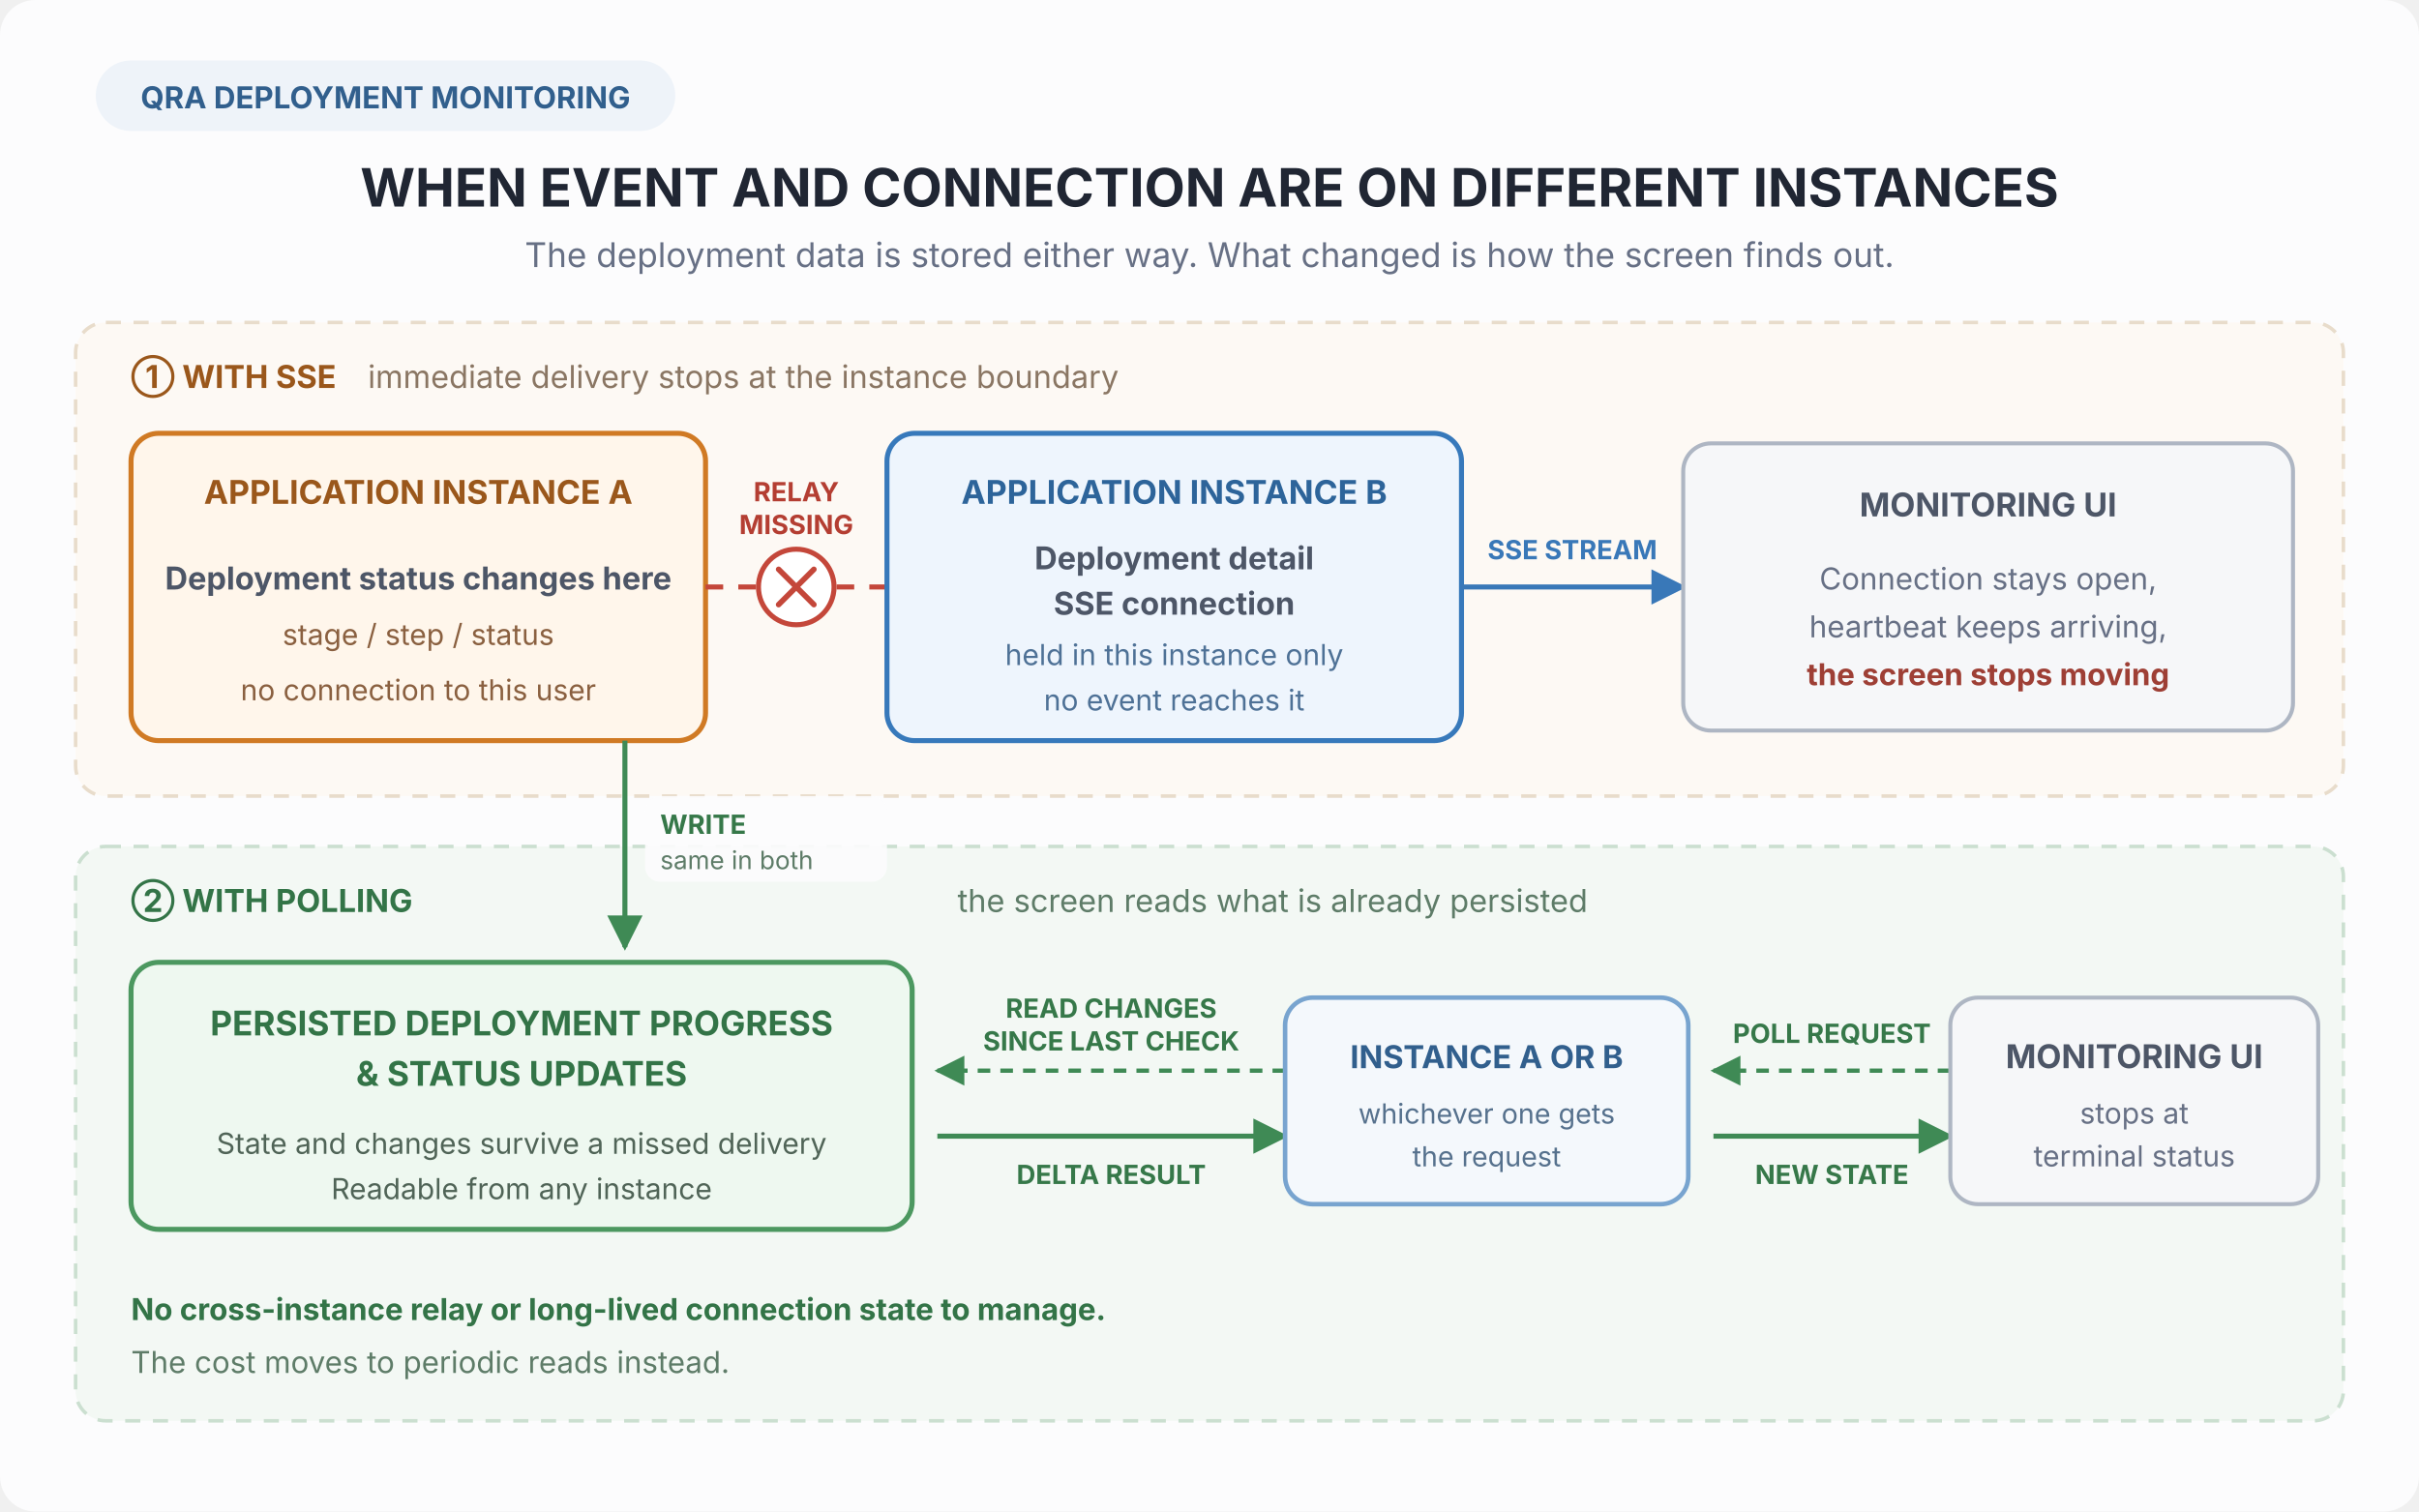
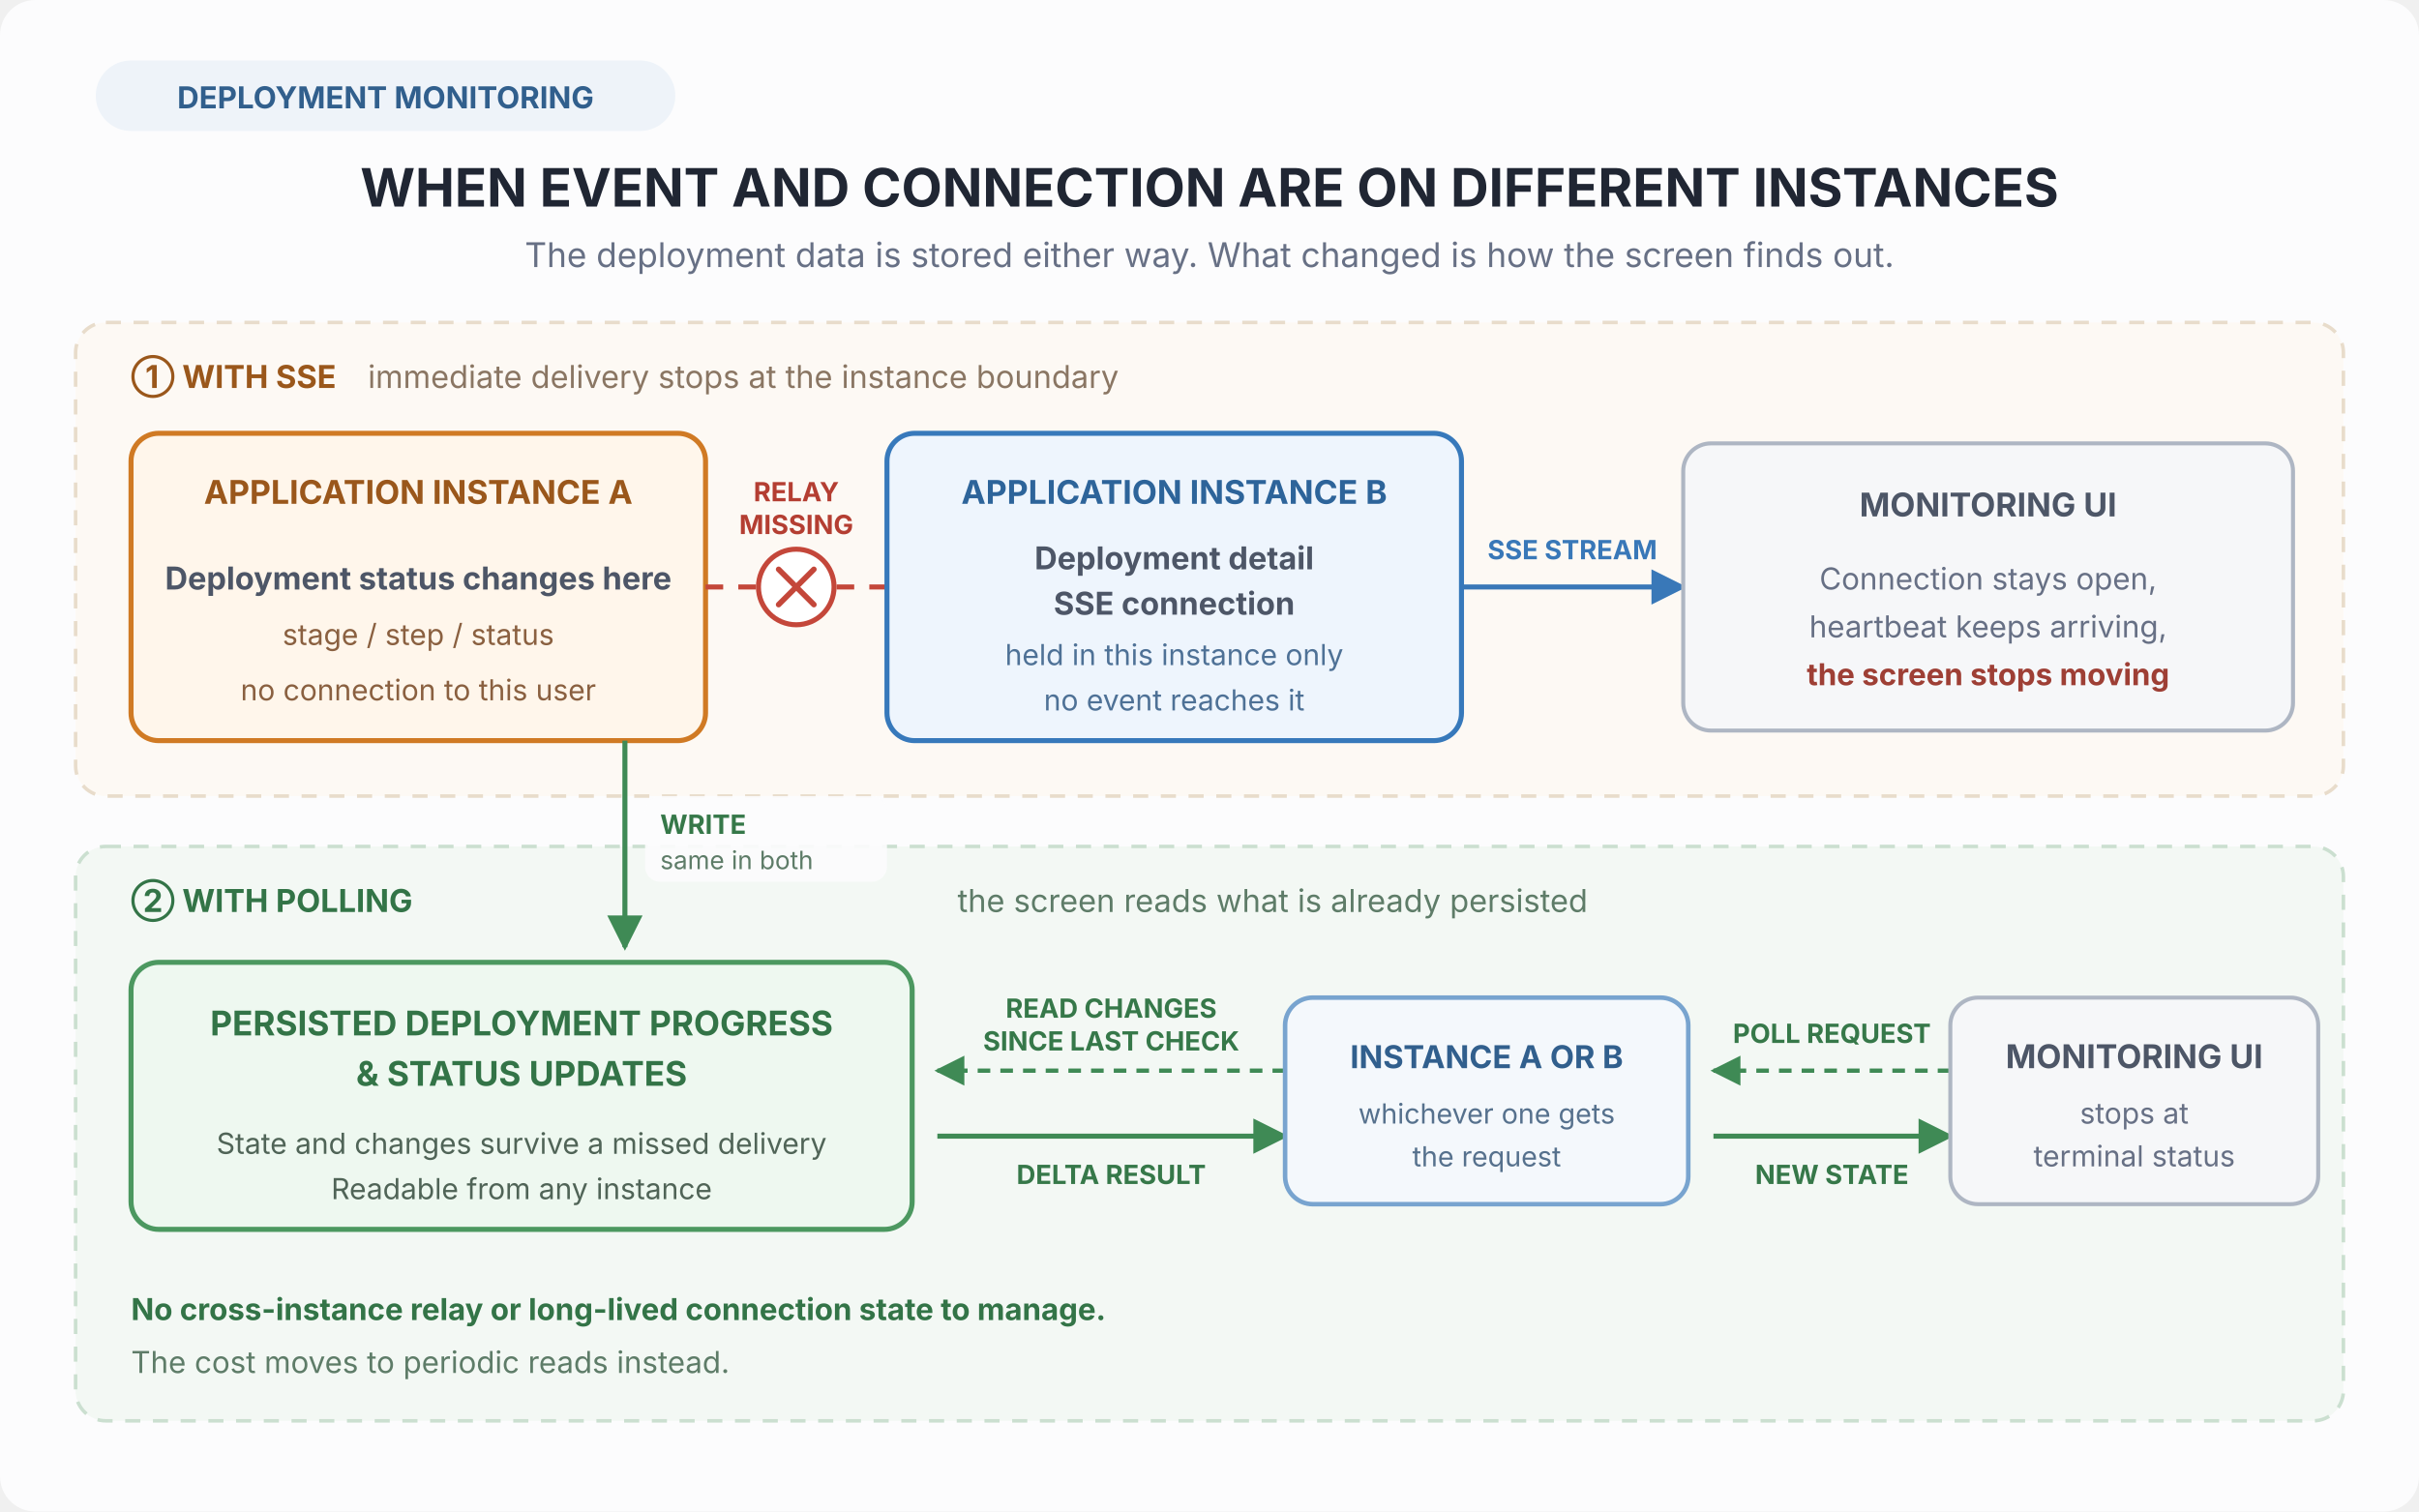
<svg xmlns="http://www.w3.org/2000/svg" viewBox="0 0 960 600" width="960" height="600" font-family="-apple-system, BlinkMacSystemFont, 'Segoe UI', sans-serif">
  <defs>
    <marker id="arrowBlue" viewBox="0 0 10 10" refX="9" refY="5" markerWidth="7" markerHeight="7" orient="auto">
      <path d="M0,0 L10,5 L0,10 z" fill="#3978B8" />
    </marker>
    <marker id="arrowGreen" viewBox="0 0 10 10" refX="9" refY="5" markerWidth="7" markerHeight="7" orient="auto">
      <path d="M0,0 L10,5 L0,10 z" fill="#3F8A55" />
    </marker>
  </defs>
  <rect width="960" height="600" rx="14" fill="#FCFCFD" />
  <rect x="30" y="128" width="900" height="188" rx="12" fill="#FDF9F4" stroke="#E8DCCB" stroke-width="1.4" stroke-dasharray="6 5" />
  <rect x="30" y="336" width="900" height="228" rx="12" fill="#F3F8F4" stroke="#CBDFD0" stroke-width="1.4" stroke-dasharray="6 5" />
  <rect x="38" y="24" width="230" height="28" rx="14" fill="#EEF3F9" />
-   <text x="153" y="43" text-anchor="middle" font-size="12" font-weight="700" fill="#315F8D">QRA DEPLOYMENT MONITORING</text>
+   <text x="153" y="43" text-anchor="middle" font-size="12" font-weight="700" fill="#315F8D">DEPLOYMENT MONITORING</text>
  <text x="480" y="82" text-anchor="middle" font-size="21" font-weight="650" fill="#202633">WHEN EVENT AND CONNECTION ARE ON DIFFERENT INSTANCES</text>
  <text x="480" y="106" text-anchor="middle" font-size="13.5" fill="#677085">The deployment data is stored either way. What changed is how the screen finds out.</text>
  <text x="52" y="154" font-size="12.5" font-weight="700" fill="#9A571B">① WITH SSE</text>
  <text x="146" y="154" font-size="12.5" fill="#8A7663">immediate delivery stops at the instance boundary</text>
  <rect x="52" y="172" width="228" height="122" rx="11" fill="#FFF6EB" stroke="#D07A24" stroke-width="2" />
  <text x="166" y="200" text-anchor="middle" font-size="13" font-weight="700" fill="#9A571B">APPLICATION INSTANCE A</text>
  <text x="166" y="234" text-anchor="middle" font-size="12.5" font-weight="650" fill="#4D5667">Deployment status changes here</text>
  <text x="166" y="256" text-anchor="middle" font-size="11.5" fill="#8A6040">stage / step / status</text>
  <text x="166" y="278" text-anchor="middle" font-size="11.5" fill="#8A6040">no connection to this user</text>
  <line x1="280" y1="233" x2="352" y2="233" stroke="#C4473A" stroke-width="2" stroke-dasharray="7 6" />
  <circle cx="316" cy="233" r="15" fill="#FFFFFF" stroke="#C4473A" stroke-width="2" />
  <path d="M309 226 L323 240 M323 226 L309 240" stroke="#C4473A" stroke-width="2.2" stroke-linecap="round" />
  <text x="316" y="199" text-anchor="middle" font-size="10.5" font-weight="700" fill="#B43E32">RELAY</text>
  <text x="316" y="212" text-anchor="middle" font-size="10.5" font-weight="700" fill="#B43E32">MISSING</text>
  <rect x="352" y="172" width="228" height="122" rx="11" fill="#EEF5FD" stroke="#3779BB" stroke-width="2" />
  <text x="466" y="200" text-anchor="middle" font-size="13" font-weight="700" fill="#2D649A">APPLICATION INSTANCE B</text>
  <text x="466" y="226" text-anchor="middle" font-size="12.5" font-weight="650" fill="#4D5667">Deployment detail</text>
  <text x="466" y="244" text-anchor="middle" font-size="12.5" font-weight="650" fill="#4D5667">SSE connection</text>
  <text x="466" y="264" text-anchor="middle" font-size="11.5" fill="#4E7196">held in this instance only</text>
  <text x="466" y="282" text-anchor="middle" font-size="11.5" fill="#4E7196">no event reaches it</text>
  <line x1="580" y1="233" x2="668" y2="233" stroke="#3978B8" stroke-width="2" marker-end="url(#arrowBlue)" />
  <text x="624" y="222" text-anchor="middle" font-size="10.5" font-weight="700" fill="#3978B8">SSE STREAM</text>
  <rect x="668" y="176" width="242" height="114" rx="11" fill="#F6F7F9" stroke="#AEB6C3" stroke-width="1.6" />
  <text x="789" y="205" text-anchor="middle" font-size="13" font-weight="700" fill="#4D5667">MONITORING UI</text>
  <text x="789" y="234" text-anchor="middle" font-size="12" fill="#677085">Connection stays open,</text>
  <text x="789" y="253" text-anchor="middle" font-size="12" fill="#677085">heartbeat keeps arriving,</text>
  <text x="789" y="272" text-anchor="middle" font-size="12" font-weight="650" fill="#9E3F35">the screen stops moving</text>
  <text x="52" y="362" font-size="12.5" font-weight="700" fill="#337447">② WITH POLLING</text>
  <text x="380" y="362" font-size="12.5" fill="#5E7C68">the screen reads what is already persisted</text>
  <rect x="52" y="382" width="310" height="106" rx="11" fill="#EEF8F0" stroke="#4C9860" stroke-width="2" />
  <text x="207" y="411" text-anchor="middle" font-size="13.5" font-weight="700" fill="#337447">PERSISTED DEPLOYMENT PROGRESS</text>
  <text x="207" y="431" text-anchor="middle" font-size="13.5" font-weight="700" fill="#337447">&amp; STATUS UPDATES</text>
  <text x="207" y="458" text-anchor="middle" font-size="11.5" fill="#506457">State and changes survive a missed delivery</text>
  <text x="207" y="476" text-anchor="middle" font-size="11.5" fill="#506457">Readable from any instance</text>
  <line x1="510" y1="425" x2="372" y2="425" stroke="#3F8A55" stroke-width="1.7" stroke-dasharray="5 4" marker-end="url(#arrowGreen)" />
  <text x="441" y="404" text-anchor="middle" font-size="10.5" font-weight="700" fill="#367849">READ CHANGES</text>
  <text x="441" y="417" text-anchor="middle" font-size="10.5" font-weight="700" fill="#367849">SINCE LAST CHECK</text>
  <line x1="372" y1="451" x2="510" y2="451" stroke="#3F8A55" stroke-width="2" marker-end="url(#arrowGreen)" />
  <text x="441" y="470" text-anchor="middle" font-size="10.5" font-weight="700" fill="#367849">DELTA RESULT</text>
  <rect x="510" y="396" width="160" height="82" rx="11" fill="#F4F8FC" stroke="#78A4CF" stroke-width="1.8" />
  <text x="590" y="424" text-anchor="middle" font-size="12.5" font-weight="700" fill="#315F8D">INSTANCE A OR B</text>
  <text x="590" y="446" text-anchor="middle" font-size="11" fill="#56718D">whichever one gets</text>
  <text x="590" y="463" text-anchor="middle" font-size="11" fill="#56718D">the request</text>
  <line x1="774" y1="425" x2="680" y2="425" stroke="#3F8A55" stroke-width="1.7" stroke-dasharray="5 4" marker-end="url(#arrowGreen)" />
  <text x="727" y="414" text-anchor="middle" font-size="10.5" font-weight="700" fill="#367849">POLL REQUEST</text>
  <line x1="680" y1="451" x2="774" y2="451" stroke="#3F8A55" stroke-width="2" marker-end="url(#arrowGreen)" />
  <text x="727" y="470" text-anchor="middle" font-size="10.5" font-weight="700" fill="#367849">NEW STATE</text>
  <rect x="774" y="396" width="146" height="82" rx="11" fill="#F6F7F9" stroke="#AEB6C3" stroke-width="1.6" />
  <text x="847" y="424" text-anchor="middle" font-size="13" font-weight="700" fill="#4D5667">MONITORING UI</text>
  <text x="847" y="446" text-anchor="middle" font-size="11.5" fill="#677085">stops at</text>
  <text x="847" y="463" text-anchor="middle" font-size="11.5" fill="#677085">terminal status</text>
  <text x="52" y="524" font-size="12" font-weight="650" fill="#337447">No cross-instance relay or long-lived connection state to manage.</text>
  <text x="52" y="545" font-size="12" fill="#5E7C68">The cost moves to periodic reads instead.</text>
  <line x1="248" y1="294" x2="248" y2="376" stroke="#3F8A55" stroke-width="2" marker-end="url(#arrowGreen)" />
  <rect x="256" y="316" width="96" height="34" rx="6" fill="#FCFCFD" opacity="0.92" />
  <text x="262" y="331" font-size="10.5" font-weight="700" fill="#367849">WRITE</text>
  <text x="262" y="345" font-size="10" fill="#5E7C68">same in both</text>
</svg>
